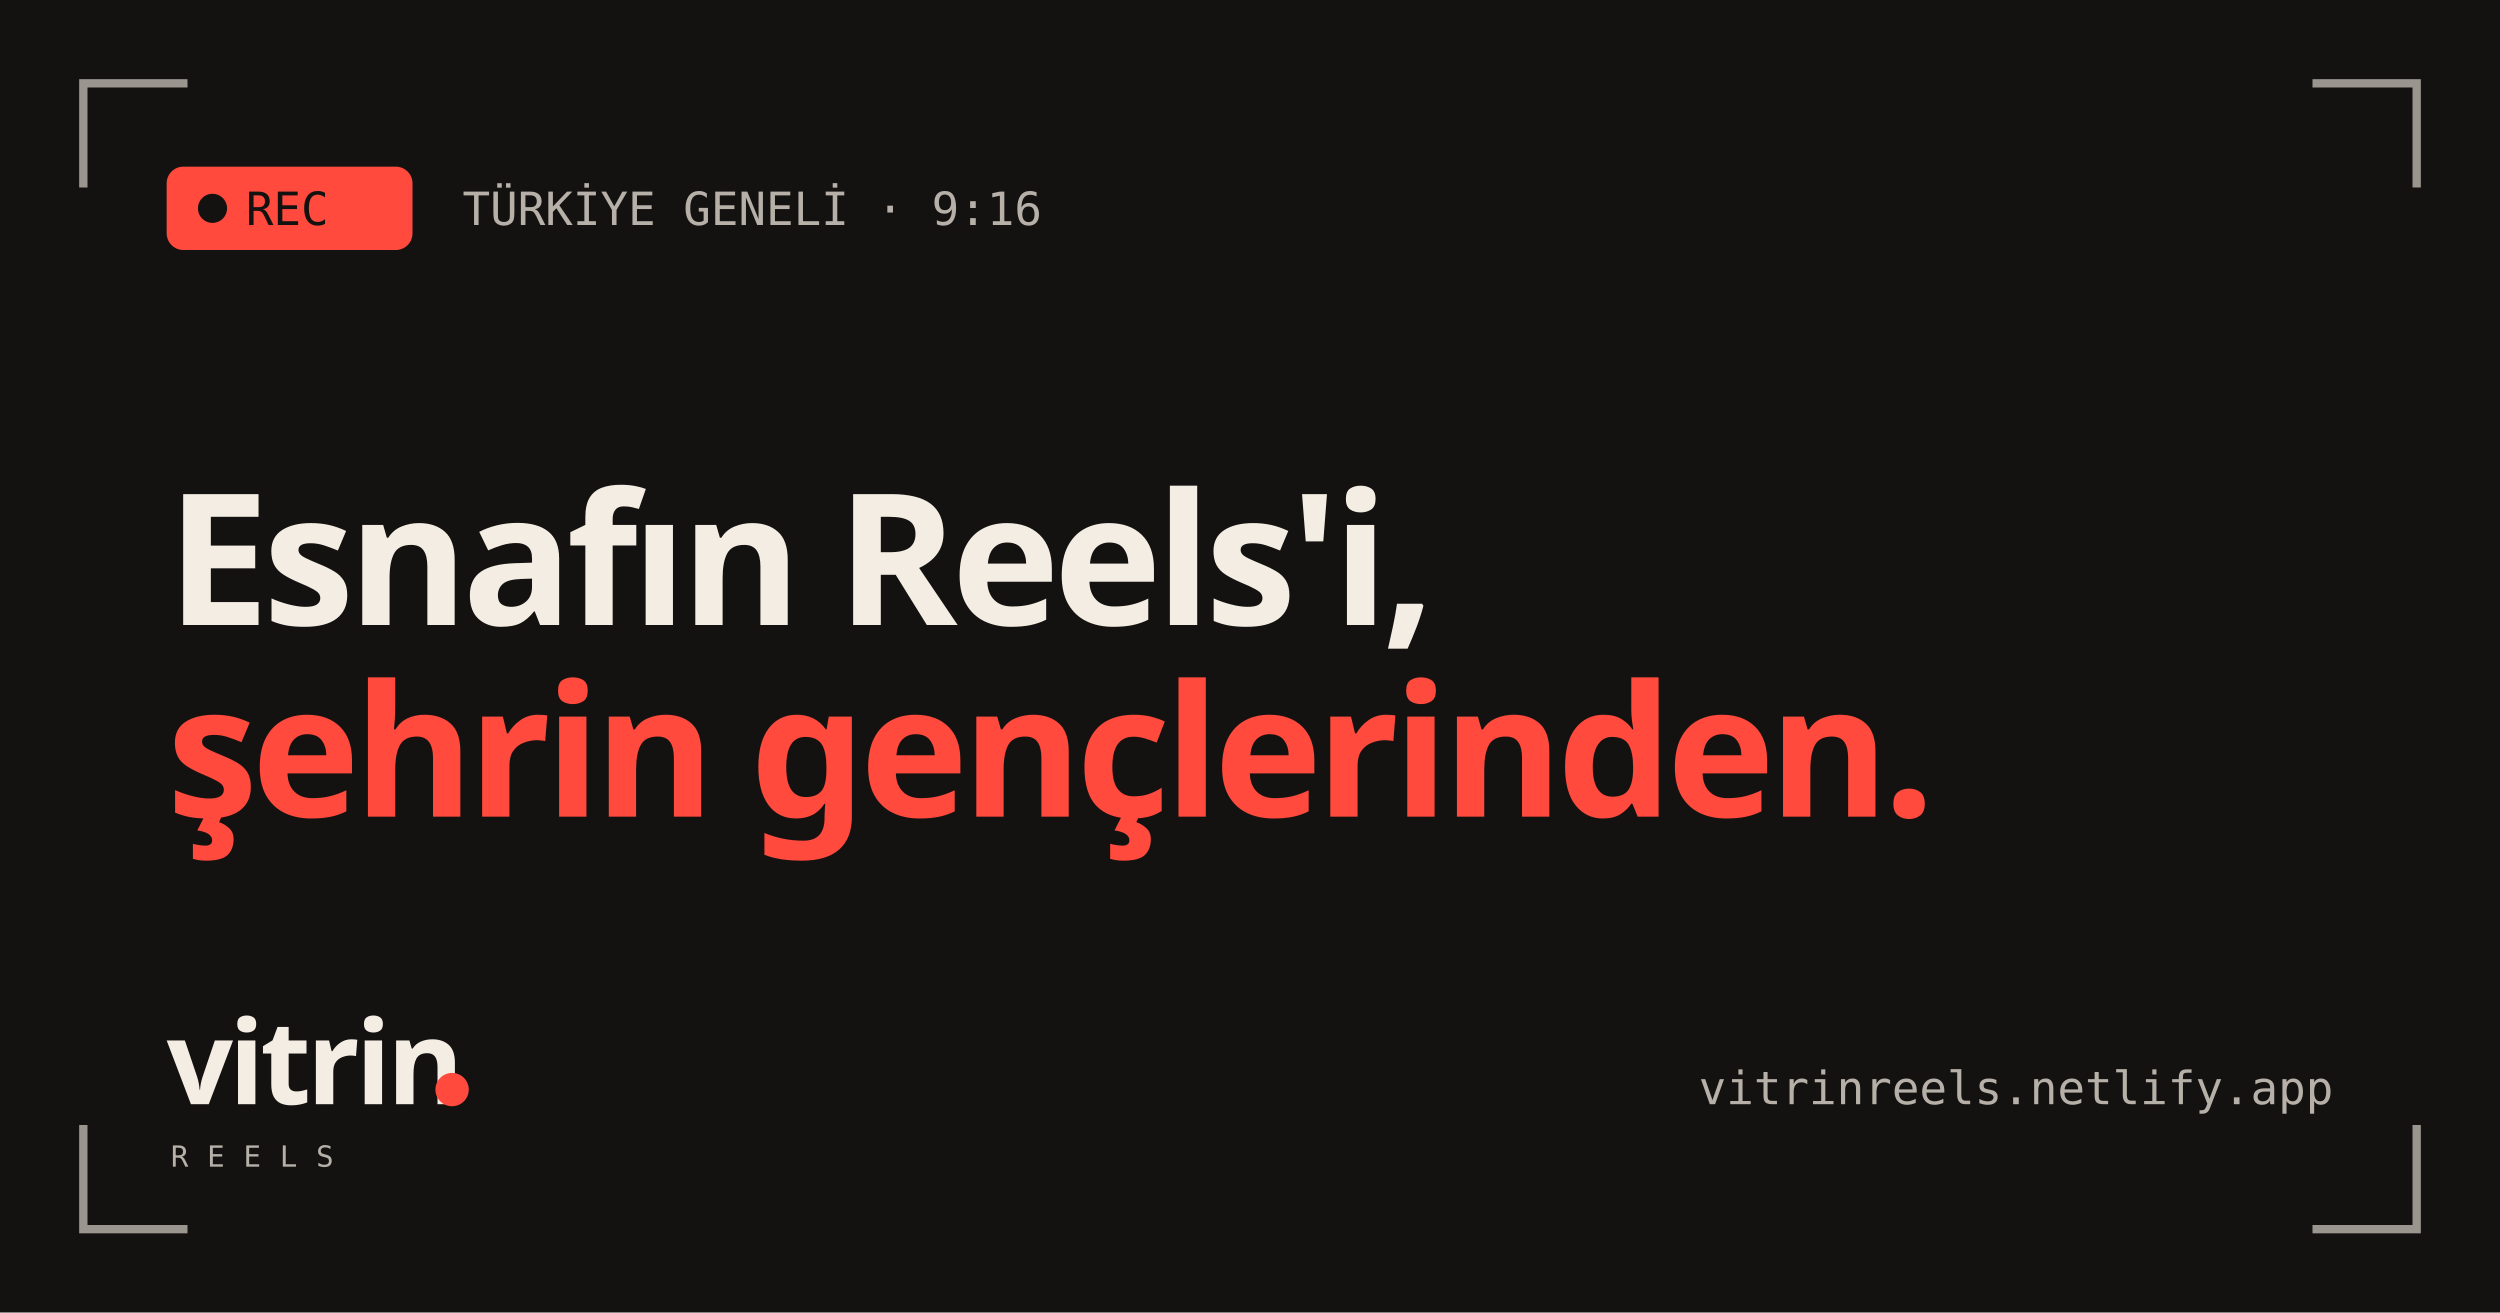
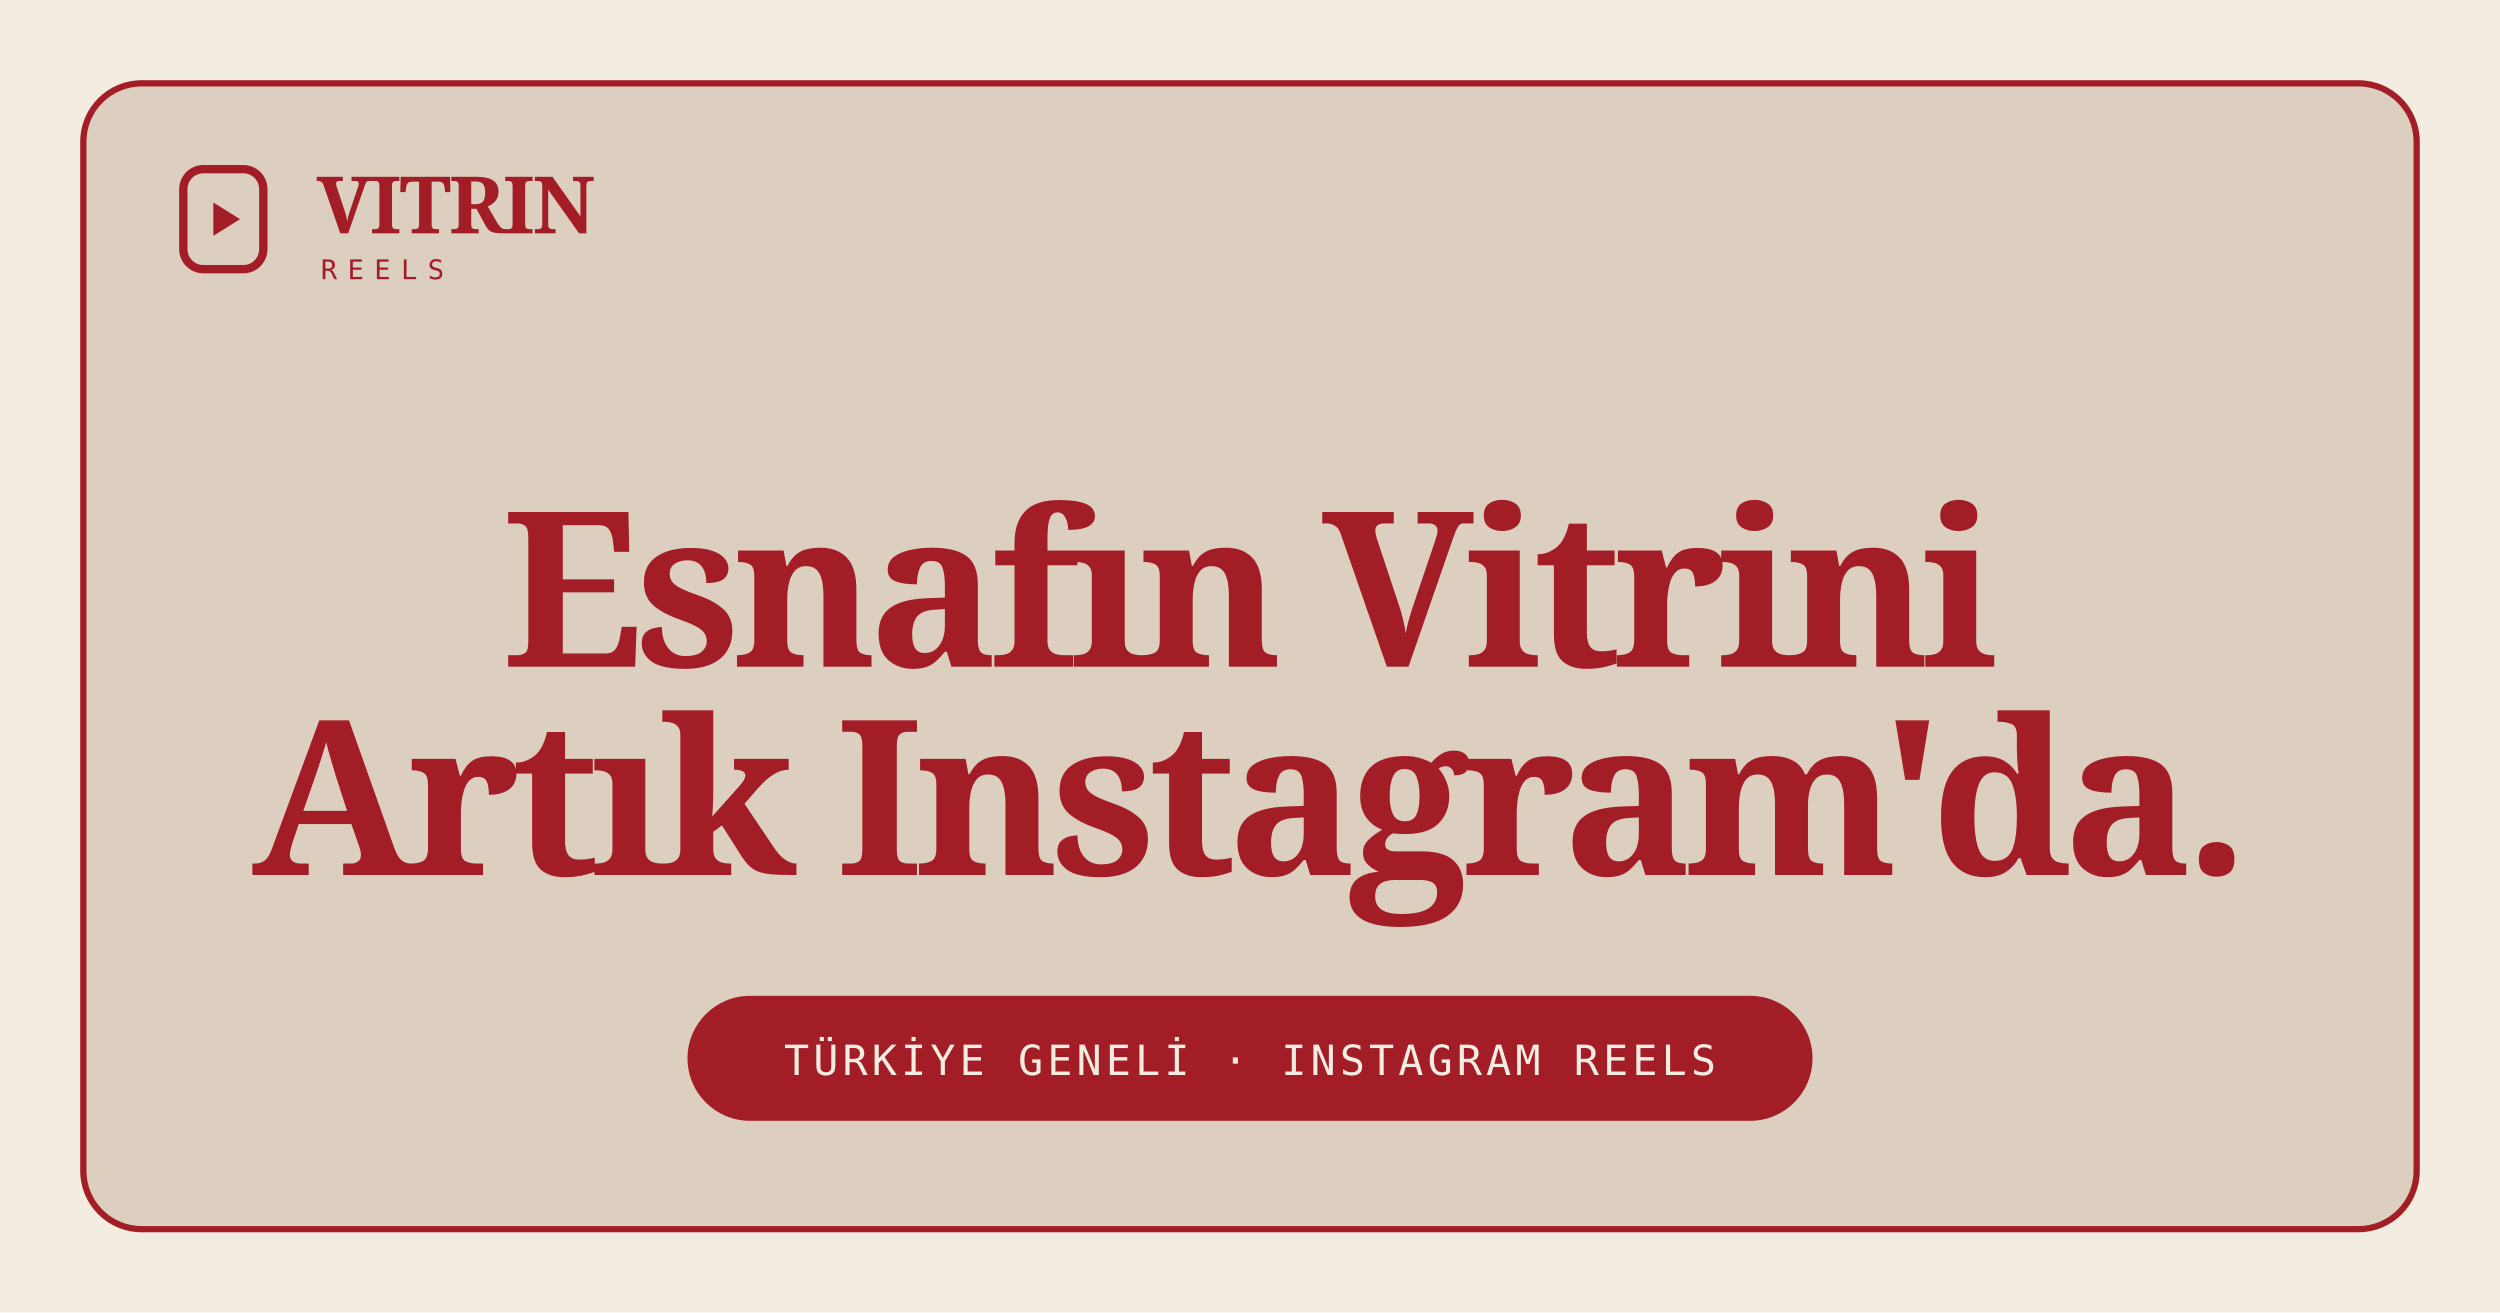
<svg xmlns="http://www.w3.org/2000/svg" viewBox="0 0 1200 630" width="1200" height="630">
-   <rect width="1200" height="630" fill="#141210" />
-   <g stroke="#f4ede4" stroke-opacity=".6" stroke-width="4" fill="none">
-     <path d="M40 90V40h50" />
-     <path d="M1110 40h50v50" />
-     <path d="M40 540v50h50" />
-     <path d="M1110 590h50v-50" />
+   <rect width="1200" height="630" fill="#F3ECE1" />
+   <rect x="40" y="40" width="1120" height="550" rx="28" fill="#DCCFC0" stroke="#A31D26" stroke-width="3" />
+   <g transform="translate(80 78) scale(1.6)">
+     <rect x="5" y="2" width="24" height="30" rx="6" fill="none" stroke="#A31D26" stroke-width="2.5" />
+     <path d="M14 12l8 5-8 5z" fill="#A31D26" />
  </g>
-   <rect x="80" y="80" width="118" height="40" rx="8" fill="#ff4a3d" />
-   <circle cx="102" cy="100" r="7" fill="#141210" />
-   <text x="118" y="108" font-family="'JetBrains Mono', monospace" font-weight="500" font-size="22" fill="#141210">REC</text>
-   <text x="222" y="108" font-family="'JetBrains Mono', monospace" font-size="22" fill="#f4ede4" fill-opacity=".72">TÜRKİYE GENELİ · 9:16</text>
-   <text x="80" y="300" font-family="'Bricolage Grotesque', 'Arial Black', sans-serif" font-weight="800" font-size="88" letter-spacing="-3" fill="#f4ede4">Esnafın Reels'i,</text>
-   <text x="80" y="392" font-family="'Bricolage Grotesque', 'Arial Black', sans-serif" font-weight="800" font-size="88" letter-spacing="-3" fill="#ff4a3d">şehrin gençlerinden.</text>
-   <text x="80" y="530" font-family="'Bricolage Grotesque', 'Arial Black', sans-serif" font-weight="800" font-size="56" letter-spacing="-2" fill="#f4ede4">vitrin</text>
-   <circle cx="217" cy="523" r="8" fill="#ff4a3d" />
-   <text x="82" y="560" font-family="'JetBrains Mono', monospace" font-weight="500" font-size="14" letter-spacing="9" fill="#f4ede4" fill-opacity=".72">REELS</text>
-   <text x="1120" y="530" text-anchor="end" font-family="'JetBrains Mono', monospace" font-size="22" fill="#f4ede4" fill-opacity=".72">vitrinreels.netlify.app</text>
+   <text x="152" y="112" font-family="'Fraunces', serif" font-weight="700" font-size="38" letter-spacing="-1" fill="#A31D26">VITRIN</text>
+   <text x="154" y="134" font-family="'DM Mono', monospace" font-weight="500" font-size="13" letter-spacing="5" fill="#A31D26">REELS</text>
+   <text x="600" y="320" text-anchor="middle" font-family="'Fraunces', serif" font-weight="700" font-size="104" letter-spacing="-4" fill="#A31D26">Esnafın Vitrini</text>
+   <text x="600" y="420" text-anchor="middle" font-family="'Fraunces', serif" font-weight="700" font-size="104" letter-spacing="-4" fill="#A31D26">Artık Instagram'da.</text>
+   <rect x="330" y="478" width="540" height="60" rx="30" fill="#A31D26" />
+   <text x="600" y="516" text-anchor="middle" font-family="'DM Mono', monospace" font-size="20" letter-spacing="2" fill="#F3ECE1">TÜRKİYE GENELİ · INSTAGRAM REELS</text>
</svg>
